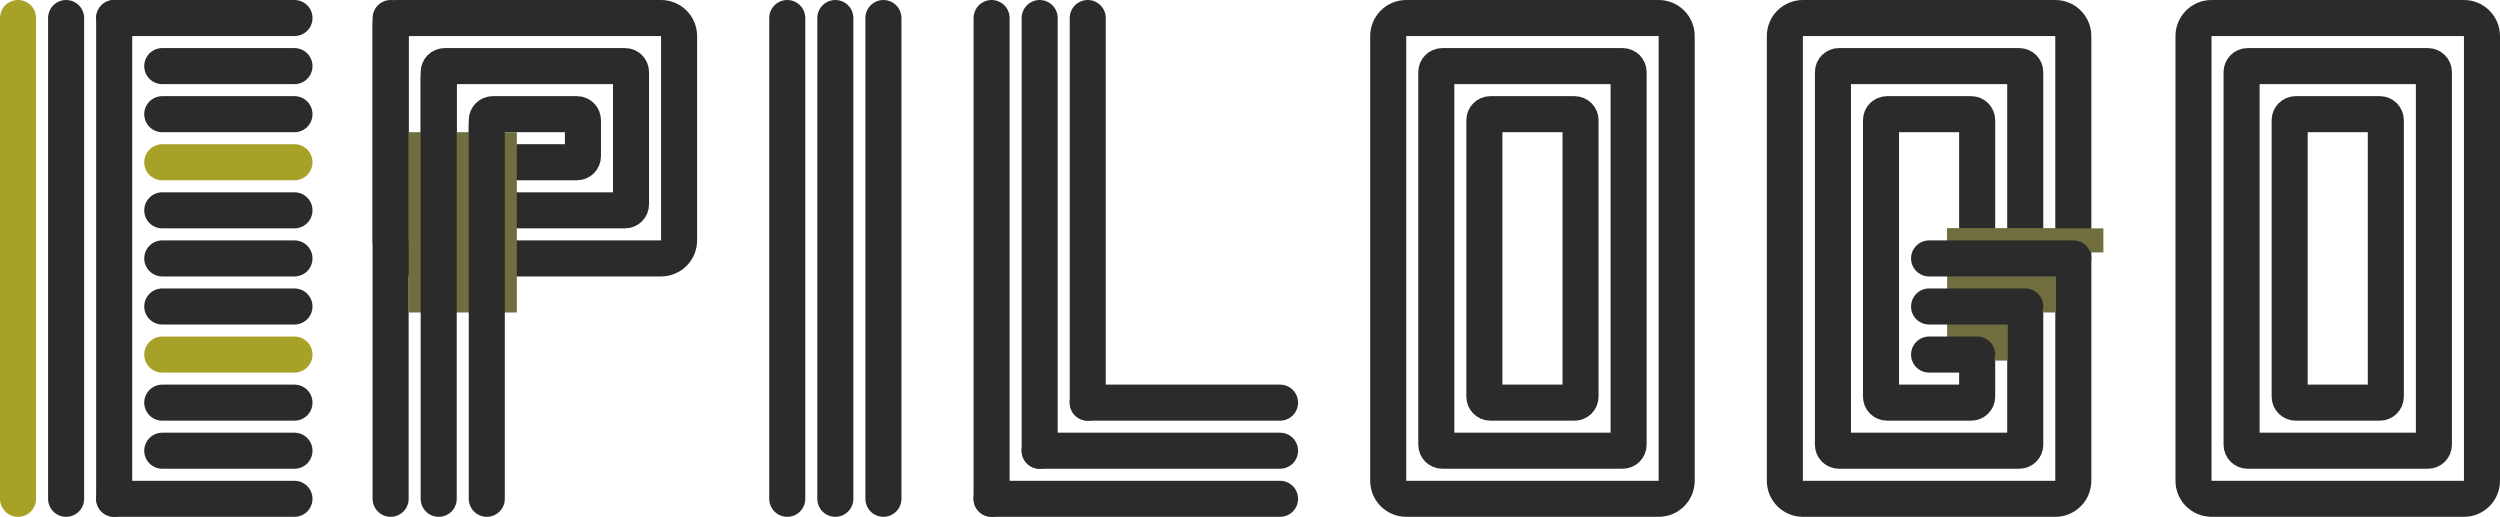
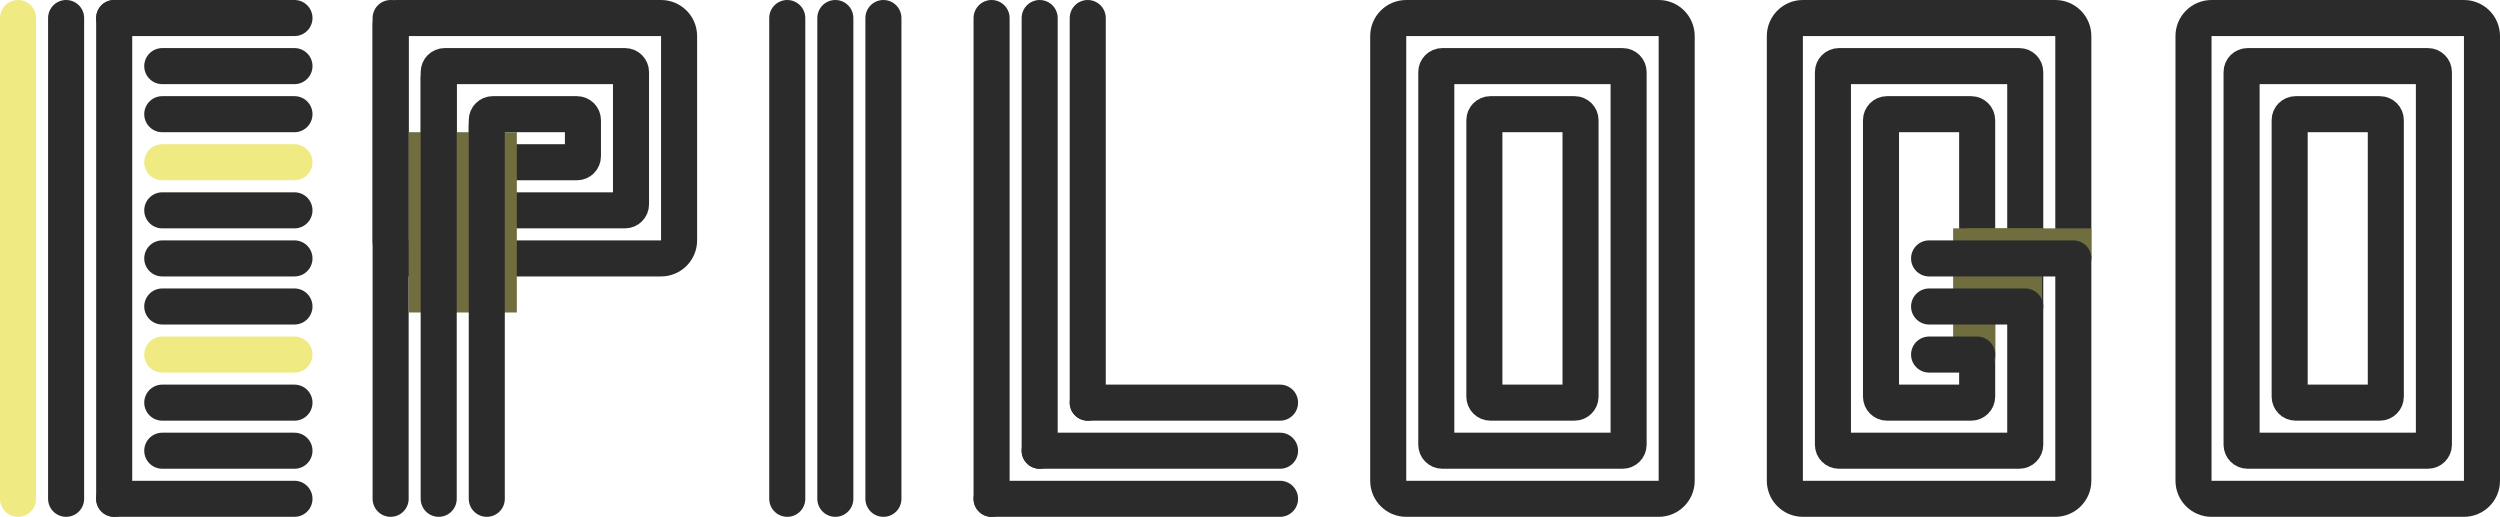
<svg xmlns="http://www.w3.org/2000/svg" width="208" height="43" viewBox="0 0 208 43">
-   <g id="Grupo_96" data-name="Grupo 96" transform="translate(-18.5 -112.5)">
-     <line id="Linha_128" data-name="Linha 128" y2="40" transform="translate(20 114)" fill="none" stroke="#a8a128" stroke-linecap="round" stroke-width="3" />
-     <line id="Linha_129" data-name="Linha 129" y2="40" transform="translate(24 114)" fill="none" stroke="#2b2b2b" stroke-linecap="round" stroke-width="3" />
-     <line id="Linha_130" data-name="Linha 130" y2="40" transform="translate(28 114)" fill="none" stroke="#2b2b2b" stroke-linecap="round" stroke-width="3" />
-     <line id="Linha_131" data-name="Linha 131" x2="15" transform="translate(28 114)" fill="none" stroke="#2b2b2b" stroke-linecap="round" stroke-width="3" />
-     <line id="Linha_132" data-name="Linha 132" x2="15" transform="translate(28 154)" fill="none" stroke="#2b2b2b" stroke-linecap="round" stroke-width="3" />
-     <line id="Linha_133" data-name="Linha 133" x2="11" transform="translate(32 150)" fill="none" stroke="#2b2b2b" stroke-linecap="round" stroke-width="3" />
-     <line id="Linha_134" data-name="Linha 134" x2="11" transform="translate(32 126)" fill="none" stroke="#a8a128" stroke-linecap="round" stroke-width="3" />
-     <line id="Linha_135" data-name="Linha 135" x2="11" transform="translate(32 130)" fill="none" stroke="#2b2b2b" stroke-linecap="round" stroke-width="3" />
-     <line id="Linha_136" data-name="Linha 136" x2="11" transform="translate(32 134)" fill="none" stroke="#2b2b2b" stroke-linecap="round" stroke-width="3" />
-     <line id="Linha_137" data-name="Linha 137" x2="11" transform="translate(32 138)" fill="none" stroke="#2b2b2b" stroke-linecap="round" stroke-width="3" />
-     <line id="Linha_138" data-name="Linha 138" x2="11" transform="translate(32 142)" fill="none" stroke="#a8a128" stroke-linecap="round" stroke-width="3" />
-     <line id="Linha_139" data-name="Linha 139" x2="11" transform="translate(32 146)" fill="none" stroke="#2b2b2b" stroke-linecap="round" stroke-width="3" />
-     <line id="Linha_140" data-name="Linha 140" x2="11" transform="translate(32 122)" fill="none" stroke="#2b2b2b" stroke-linecap="round" stroke-width="3" />
-     <line id="Linha_141" data-name="Linha 141" x2="11" transform="translate(32 118)" fill="none" stroke="#2b2b2b" stroke-linecap="round" stroke-width="3" />
-     <g id="Grupo_31" data-name="Grupo 31" transform="translate(-1312.5 -715.5)">
+   <g id="Grupo_96" data-name="Grupo 96" transform="translate(-80 -18.5)">
+     <g id="Grupo_30" data-name="Grupo 30" transform="translate(-1251 -809.5)">
+       <line id="Linha_128" data-name="Linha 128" y2="40" transform="translate(1332.5 829.5)" fill="none" stroke="#f0ea83" stroke-linecap="round" stroke-width="3" />
+       <line id="Linha_129" data-name="Linha 129" y2="40" transform="translate(1336.5 829.5)" fill="none" stroke="#2b2b2b" stroke-linecap="round" stroke-width="3" />
+       <line id="Linha_130" data-name="Linha 130" y2="40" transform="translate(1340.5 829.5)" fill="none" stroke="#2b2b2b" stroke-linecap="round" stroke-width="3" />
+       <line id="Linha_131" data-name="Linha 131" x2="15" transform="translate(1340.5 829.5)" fill="none" stroke="#2b2b2b" stroke-linecap="round" stroke-width="3" />
+       <line id="Linha_132" data-name="Linha 132" x2="15" transform="translate(1340.5 869.5)" fill="none" stroke="#2b2b2b" stroke-linecap="round" stroke-width="3" />
+       <line id="Linha_133" data-name="Linha 133" x2="11" transform="translate(1344.5 865.5)" fill="none" stroke="#2b2b2b" stroke-linecap="round" stroke-width="3" />
+       <line id="Linha_134" data-name="Linha 134" x2="11" transform="translate(1344.5 841.5)" fill="none" stroke="#f0ea83" stroke-linecap="round" stroke-width="3" />
+       <line id="Linha_135" data-name="Linha 135" x2="11" transform="translate(1344.5 845.5)" fill="none" stroke="#2b2b2b" stroke-linecap="round" stroke-width="3" />
+       <line id="Linha_136" data-name="Linha 136" x2="11" transform="translate(1344.5 849.5)" fill="none" stroke="#2b2b2b" stroke-linecap="round" stroke-width="3" />
+       <line id="Linha_137" data-name="Linha 137" x2="11" transform="translate(1344.5 853.5)" fill="none" stroke="#2b2b2b" stroke-linecap="round" stroke-width="3" />
+       <line id="Linha_138" data-name="Linha 138" x2="11" transform="translate(1344.5 857.5)" fill="none" stroke="#f0ea83" stroke-linecap="round" stroke-width="3" />
+       <line id="Linha_139" data-name="Linha 139" x2="11" transform="translate(1344.5 861.5)" fill="none" stroke="#2b2b2b" stroke-linecap="round" stroke-width="3" />
+       <line id="Linha_140" data-name="Linha 140" x2="11" transform="translate(1344.5 837.5)" fill="none" stroke="#2b2b2b" stroke-linecap="round" stroke-width="3" />
+       <line id="Linha_141" data-name="Linha 141" x2="11" transform="translate(1344.5 833.5)" fill="none" stroke="#2b2b2b" stroke-linecap="round" stroke-width="3" />
+     </g>
+     <g id="Grupo_31" data-name="Grupo 31" transform="translate(-1251 -809.5)">
      <line id="Linha_142" data-name="Linha 142" y2="40" transform="translate(1363.5 829.5)" fill="none" stroke="#2b2b2b" stroke-linecap="round" stroke-width="3" />
-       <g id="Retângulo_94" data-name="Retângulo 94" transform="translate(1362 828)">
-         <path id="Caminho_6" data-name="Caminho 6" d="M2,0H24a3,3,0,0,1,3,3V20a3,3,0,0,1-3,3H3a3,3,0,0,1-3-3V2A2,2,0,0,1,2,0Z" fill="none" />
-         <path id="Caminho_7" data-name="Caminho 7" d="M2,1.5H24A1.5,1.5,0,0,1,25.5,3V20A1.5,1.5,0,0,1,24,21.5H3A1.5,1.5,0,0,1,1.5,20V2A.5.5,0,0,1,2,1.5Z" fill="none" stroke="#2b2b2b" stroke-width="3" />
+       <g id="Retângulo_94" data-name="Retângulo 94" transform="translate(1362 828)" fill="none" stroke="#2b2b2b" stroke-width="3">
+         <path d="M2,0H24a3,3,0,0,1,3,3V20a3,3,0,0,1-3,3H3a3,3,0,0,1-3-3V2A2,2,0,0,1,2,0Z" stroke="none" />
+         <path d="M2,1.5H24A1.5,1.5,0,0,1,25.5,3V20A1.5,1.5,0,0,1,24,21.5H3A1.5,1.5,0,0,1,1.5,20V2A.5.5,0,0,1,2,1.5Z" fill="none" />
      </g>
      <g id="Retângulo_96" data-name="Retângulo 96" transform="translate(1366 832)" fill="none" stroke="#2b2b2b" stroke-width="3">
        <rect width="19" height="15" rx="2" stroke="none" />
        <rect x="1.5" y="1.5" width="16" height="12" rx="0.5" fill="none" />
      </g>
      <g id="Retângulo_97" data-name="Retângulo 97" transform="translate(1370 836)" fill="none" stroke="#2b2b2b" stroke-width="3">
        <rect width="11" height="7" rx="2" stroke="none" />
        <rect x="1.5" y="1.5" width="8" height="4" rx="0.5" fill="none" />
      </g>
      <rect id="Retângulo_95" data-name="Retângulo 95" width="9" height="15" transform="translate(1365 839)" fill="#706e3e" />
      <line id="Linha_143" data-name="Linha 143" y2="35" transform="translate(1367.5 834.5)" fill="none" stroke="#2b2b2b" stroke-linecap="round" stroke-width="3" />
      <line id="Linha_144" data-name="Linha 144" y2="31" transform="translate(1371.5 838.5)" fill="none" stroke="#2b2b2b" stroke-linecap="round" stroke-width="3" />
    </g>
-     <g id="Grupo_32" data-name="Grupo 32" transform="translate(-1312.5 -715.5)">
+     <g id="Grupo_32" data-name="Grupo 32" transform="translate(-1251 -809.5)">
      <line id="Linha_146" data-name="Linha 146" y2="40" transform="translate(1396.5 829.5)" fill="none" stroke="#2b2b2b" stroke-linecap="round" stroke-width="3" />
      <line id="Linha_147" data-name="Linha 147" y2="40" transform="translate(1400.5 829.5)" fill="none" stroke="#2b2b2b" stroke-linecap="round" stroke-width="3" />
      <line id="Linha_148" data-name="Linha 148" y2="40" transform="translate(1404.5 829.5)" fill="none" stroke="#2b2b2b" stroke-linecap="round" stroke-width="3" />
    </g>
-     <g id="Grupo_33" data-name="Grupo 33" transform="translate(-1312.5 -715.5)">
+     <g id="Grupo_33" data-name="Grupo 33" transform="translate(-1251 -809.5)">
      <line id="Linha_149" data-name="Linha 149" y2="40" transform="translate(1413.5 829.5)" fill="none" stroke="#2b2b2b" stroke-linecap="round" stroke-width="3" />
      <line id="Linha_150" data-name="Linha 150" y2="36" transform="translate(1417.5 829.5)" fill="none" stroke="#2b2b2b" stroke-linecap="round" stroke-width="3" />
      <line id="Linha_151" data-name="Linha 151" y2="32" transform="translate(1421.5 829.5)" fill="none" stroke="#2b2b2b" stroke-linecap="round" stroke-width="3" />
      <line id="Linha_152" data-name="Linha 152" x1="24" transform="translate(1413.5 869.5)" fill="none" stroke="#2b2b2b" stroke-linecap="round" stroke-width="3" />
      <line id="Linha_153" data-name="Linha 153" x1="20" transform="translate(1417.5 865.5)" fill="none" stroke="#2b2b2b" stroke-linecap="round" stroke-width="3" />
      <line id="Linha_154" data-name="Linha 154" x1="16" transform="translate(1421.5 861.5)" fill="none" stroke="#2b2b2b" stroke-linecap="round" stroke-width="3" />
    </g>
-     <g id="Grupo_34" data-name="Grupo 34" transform="translate(-1312.5 -715.5)">
+     <g id="Grupo_34" data-name="Grupo 34" transform="translate(-1251 -809.5)">
      <g id="Retângulo_98" data-name="Retângulo 98" transform="translate(1445 828)" fill="none" stroke="#2b2b2b" stroke-width="3">
        <rect width="27" height="43" rx="3" stroke="none" />
        <rect x="1.5" y="1.5" width="24" height="40" rx="1.5" fill="none" />
      </g>
      <g id="Retângulo_99" data-name="Retângulo 99" transform="translate(1449 832)" fill="none" stroke="#2b2b2b" stroke-width="3">
        <rect width="19" height="35" rx="2" stroke="none" />
        <rect x="1.5" y="1.5" width="16" height="32" rx="0.5" fill="none" />
      </g>
      <g id="Retângulo_100" data-name="Retângulo 100" transform="translate(1453 836)" fill="none" stroke="#2b2b2b" stroke-width="3">
        <rect width="11" height="27" rx="2" stroke="none" />
        <rect x="1.5" y="1.5" width="8" height="24" rx="0.5" fill="none" />
      </g>
    </g>
-     <g id="Grupo_35" data-name="Grupo 35" transform="translate(-1312.5 -715.5)">
-       <g id="Retângulo_101" data-name="Retângulo 101" transform="translate(1478 828)" fill="none" stroke="#2b2b2b" stroke-width="3">
-         <rect width="27" height="43" rx="3" stroke="none" />
-         <rect x="1.5" y="1.5" width="24" height="40" rx="1.5" fill="none" />
-       </g>
-       <g id="Retângulo_102" data-name="Retângulo 102" transform="translate(1482 832)" fill="none" stroke="#2b2b2b" stroke-width="3">
-         <rect width="19" height="35" rx="2" stroke="none" />
-         <rect x="1.5" y="1.5" width="16" height="32" rx="0.5" fill="none" />
-       </g>
-       <g id="Retângulo_103" data-name="Retângulo 103" transform="translate(1486 836)" fill="none" stroke="#2b2b2b" stroke-width="3">
-         <rect width="11" height="27" rx="2" stroke="none" />
-         <rect x="1.5" y="1.5" width="8" height="24" rx="0.5" fill="none" />
-       </g>
-       <rect id="Retângulo_104" data-name="Retângulo 104" width="13" height="2" transform="translate(1493 847)" fill="#706e3e" />
-       <rect id="Retângulo_105" data-name="Retângulo 105" width="9" height="7" transform="translate(1493 847)" fill="#706e3e" />
-       <line id="Linha_155" data-name="Linha 155" x1="12" transform="translate(1491.5 849.5)" fill="none" stroke="#2b2b2b" stroke-linecap="round" stroke-width="3" />
-       <rect id="Retângulo_106" data-name="Retângulo 106" width="5" height="4" transform="translate(1493 854)" fill="#706e3e" />
-       <line id="Linha_156" data-name="Linha 156" x1="8" transform="translate(1491.5 853.5)" fill="none" stroke="#2b2b2b" stroke-linecap="round" stroke-width="3" />
-       <line id="Linha_157" data-name="Linha 157" x1="4" transform="translate(1491.5 857.5)" fill="none" stroke="#2b2b2b" stroke-linecap="round" stroke-width="3" />
+     <g id="Retângulo_101" data-name="Retângulo 101" transform="translate(227 18.5)" fill="none" stroke="#2b2b2b" stroke-width="3">
+       <rect width="27" height="43" rx="3" stroke="none" />
+       <rect x="1.5" y="1.5" width="24" height="40" rx="1.5" fill="none" />
    </g>
-     <g id="Grupo_36" data-name="Grupo 36" transform="translate(-1312.5 -715.5)">
+     <g id="Retângulo_102" data-name="Retângulo 102" transform="translate(231 22.5)" fill="none" stroke="#2b2b2b" stroke-width="3">
+       <rect width="19" height="35" rx="2" stroke="none" />
+       <rect x="1.5" y="1.5" width="16" height="32" rx="0.5" fill="none" />
+     </g>
+     <g id="Retângulo_103" data-name="Retângulo 103" transform="translate(235 26.5)" fill="none" stroke="#2b2b2b" stroke-width="3">
+       <rect width="11" height="27" rx="2" stroke="none" />
+       <rect x="1.5" y="1.5" width="8" height="24" rx="0.5" fill="none" />
+     </g>
+     <rect id="Retângulo_104" data-name="Retângulo 104" width="10.37" height="2.5" transform="translate(243.63 37.5)" fill="#706e3e" />
+     <rect id="Retângulo_105" data-name="Retângulo 105" width="7.4" height="7" transform="translate(242.5 37.5)" fill="#706e3e" />
+     <line id="Linha_155" data-name="Linha 155" x1="12" transform="translate(240.5 40)" fill="none" stroke="#2b2b2b" stroke-linecap="round" stroke-width="3" />
+     <rect id="Retângulo_106" data-name="Retângulo 106" width="3.5" height="4" transform="translate(242.5 44.5)" fill="#706e3e" />
+     <line id="Linha_156" data-name="Linha 156" x1="8" transform="translate(240.5 44)" fill="none" stroke="#2b2b2b" stroke-linecap="round" stroke-width="3" />
+     <line id="Linha_157" data-name="Linha 157" x1="4" transform="translate(240.5 48)" fill="none" stroke="#2b2b2b" stroke-linecap="round" stroke-width="3" />
+     <g id="Grupo_36" data-name="Grupo 36" transform="translate(-1251 -809.5)">
      <g id="Retângulo_107" data-name="Retângulo 107" transform="translate(1512 828)" fill="none" stroke="#2b2b2b" stroke-width="3">
        <rect width="27" height="43" rx="3" stroke="none" />
        <rect x="1.5" y="1.5" width="24" height="40" rx="1.5" fill="none" />
      </g>
      <g id="Retângulo_108" data-name="Retângulo 108" transform="translate(1516 832)" fill="none" stroke="#2b2b2b" stroke-width="3">
        <rect width="19" height="35" rx="2" stroke="none" />
        <rect x="1.5" y="1.5" width="16" height="32" rx="0.5" fill="none" />
      </g>
      <g id="Retângulo_109" data-name="Retângulo 109" transform="translate(1520 836)" fill="none" stroke="#2b2b2b" stroke-width="3">
        <rect width="11" height="27" rx="2" stroke="none" />
        <rect x="1.5" y="1.5" width="8" height="24" rx="0.5" fill="none" />
      </g>
    </g>
  </g>
</svg>
